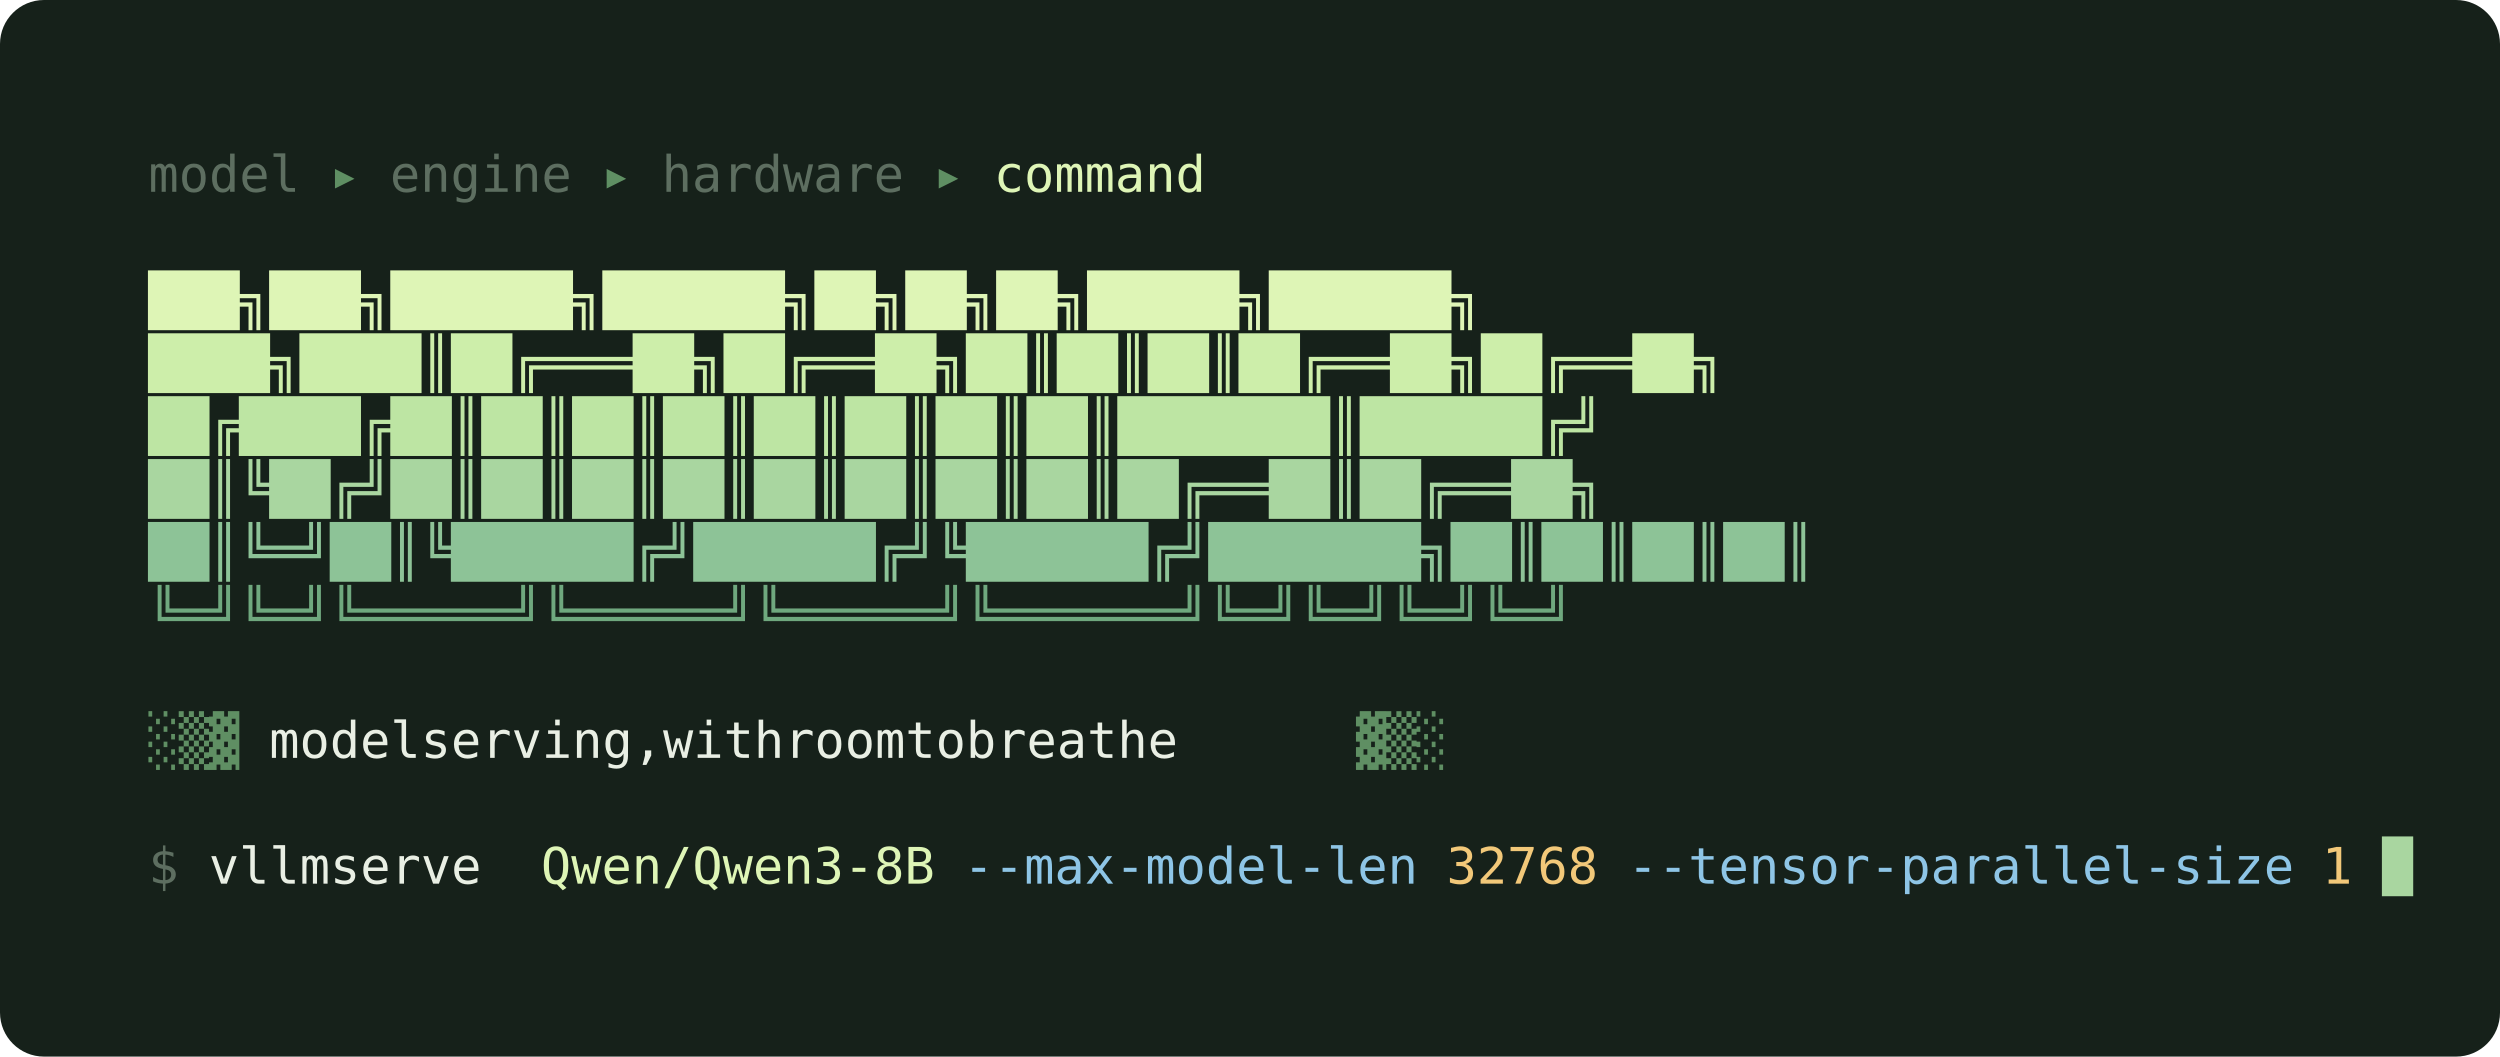
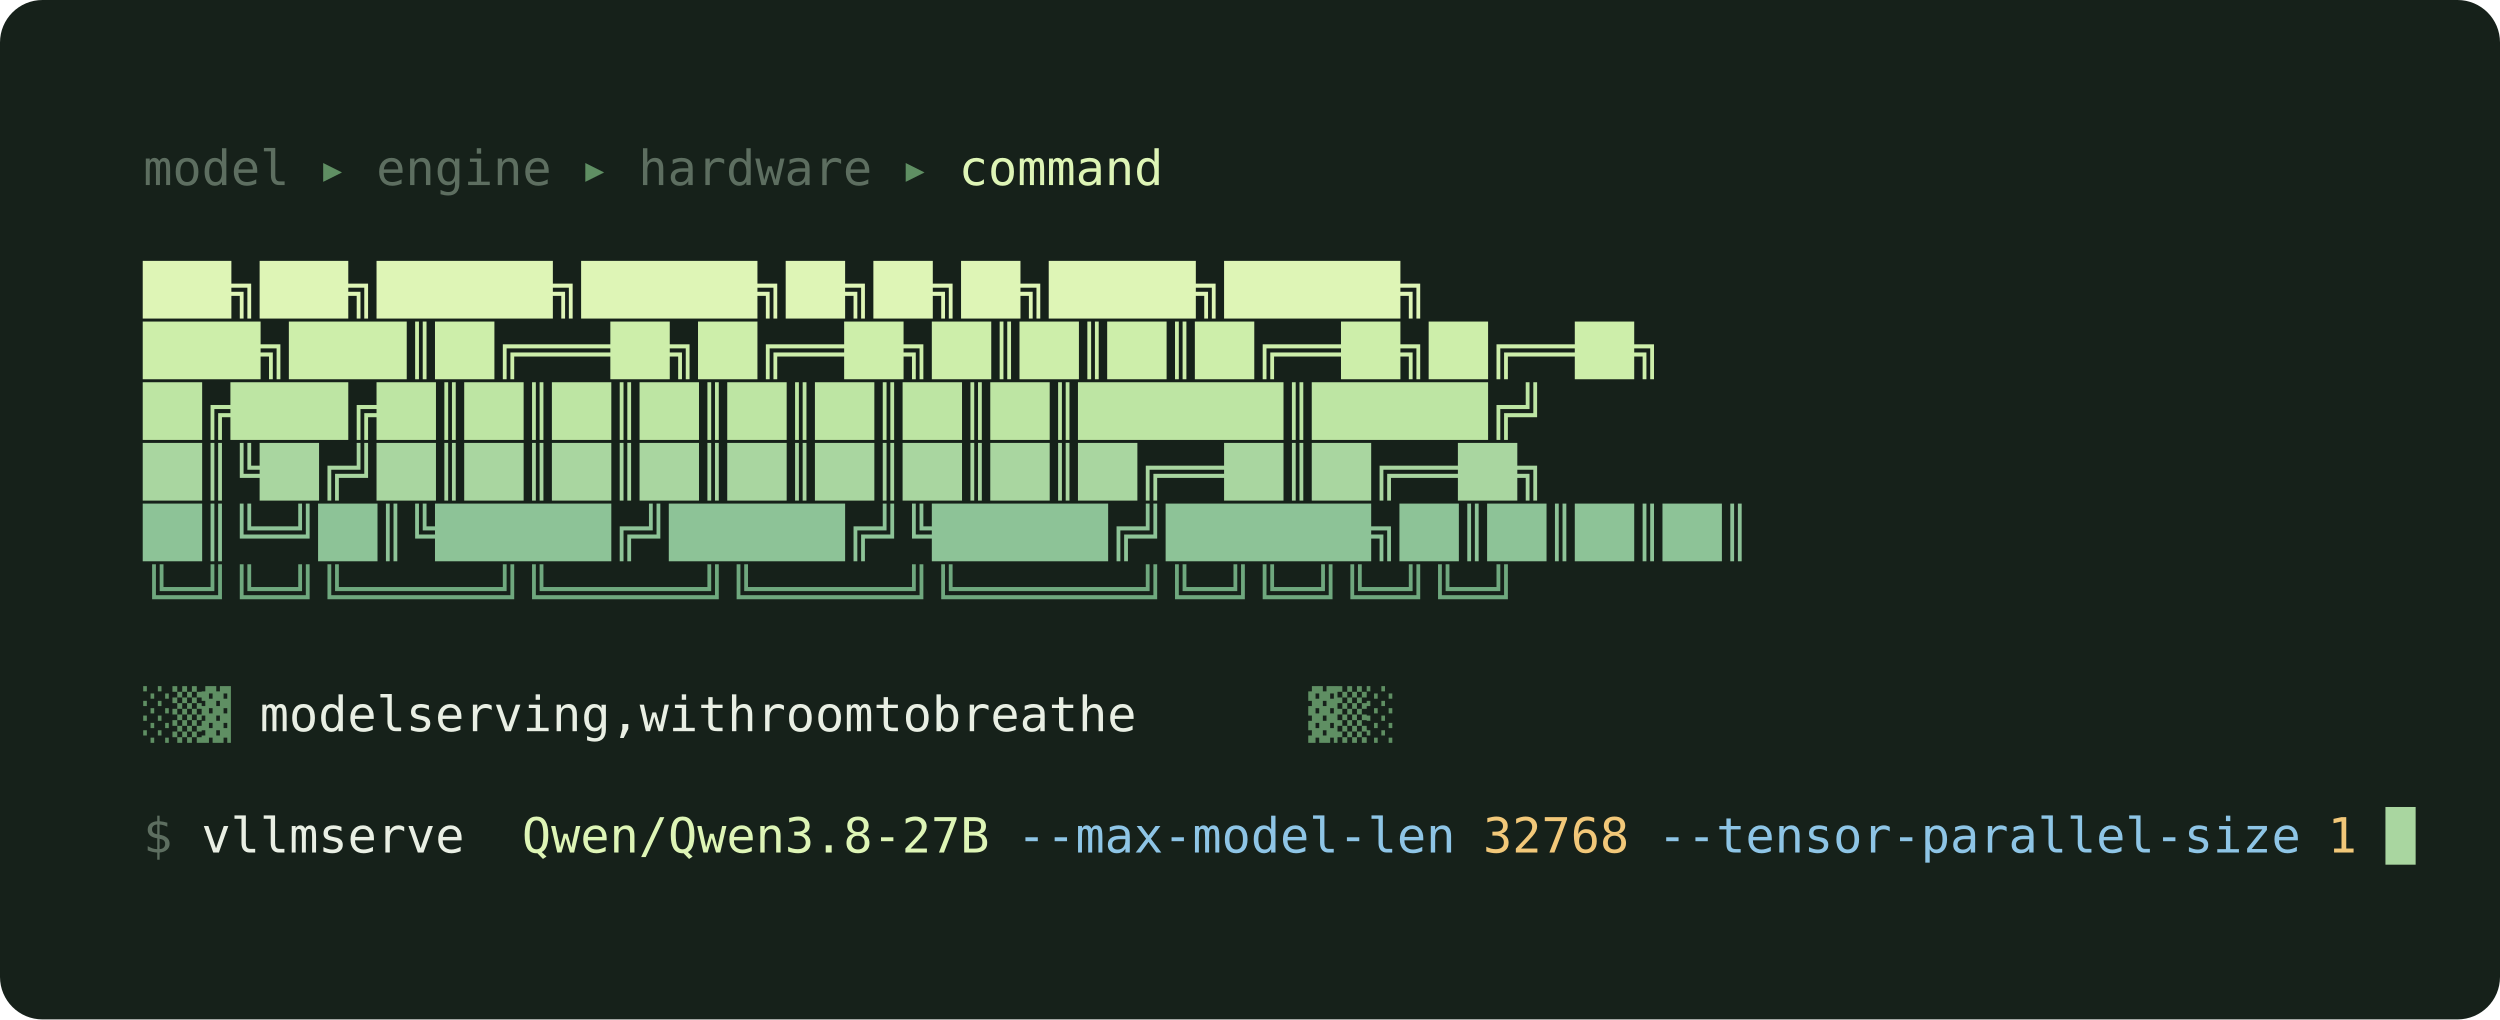
- <svg xmlns="http://www.w3.org/2000/svg" width="795" height="336" viewBox="0 0 795 336" role="img" aria-label="MODULAR — model serving, with room to breathe">
-   <rect width="795" height="336" rx="14" fill="#16211a" />
+ <svg xmlns="http://www.w3.org/2000/svg" width="824" height="336" viewBox="0 0 824 336" role="img" aria-label="MODULAR — model serving, with room to breathe">
+   <rect width="824" height="336" rx="14" fill="#16211a" />
  <g font-family="ui-monospace,SFMono-Regular,Menlo,Consolas,'DejaVu Sans Mono',monospace" font-size="16" xml:space="preserve">
    <text x="47.2 56.8 66.4 76.0 85.6" y="61" fill="#5d6e60">model</text>
    <text x="104.8" y="61" fill="#5f8f63">▸</text>
    <text x="124.0 133.6 143.2 152.8 162.4 172.0" y="61" fill="#5d6e60">engine</text>
    <text x="191.2" y="61" fill="#5f8f63">▸</text>
    <text x="210.4 220.0 229.6 239.2 248.8 258.4 268.0 277.6" y="61" fill="#5d6e60">hardware</text>
    <text x="296.8" y="61" fill="#5f8f63">▸</text>
    <text x="316.0 325.6 335.2 344.8 354.4 364.0 373.6" y="61" fill="#def5b6">command</text>
    <text x="47.2 56.8 66.4 76.0 114.4 124.0 133.6 143.2 162.4 172.0 181.6 191.2 200.8 210.4 220.0 239.2 248.8 258.4 268.0 277.6 287.2 296.8 316.0 325.6 335.2 373.6 383.2 392.8 402.4 412.0 421.6 488.8 498.4 508.0 517.6 527.2 536.8 556.0 565.6 575.2 584.8 594.4 604.0 613.6" y="101" fill="#def5b6">███╗███╗██████╗██████╗██╗██╗██╗█████╗██████╗</text>
    <text x="47.2 56.8 66.4 76.0 85.6 104.8 114.4 124.0 133.6 143.2 152.8 162.4 172.0 181.6 191.2 200.8 210.4 220.0 229.6 239.2 248.8 258.4 268.0 277.6 287.2 296.8 306.4 316.0 325.6 335.2 373.6 383.2 392.8 402.4 412.0 421.6 479.2 488.8 498.4 508.0 517.6 527.2 536.8 546.4 556.0 565.6 575.2 584.8 594.4 604.0 613.6 623.2" y="121" fill="#cdeeaa">████╗████║██╔═══██╗██╔══██╗██║██║██║██╔══██╗██╔══██╗</text>
    <text x="47.2 56.8 66.4 76.0 85.6 95.2 104.8 114.4 124.0 133.6 143.2 152.8 162.4 172.0 210.4 220.0 229.6 239.2 248.8 258.4 287.2 296.8 306.4 316.0 325.6 335.2 373.6 383.2 392.8 402.4 412.0 421.6 479.2 488.8 498.4 508.0 517.6 527.2 536.8 546.4 556.0 565.6 575.2 584.8 594.4 604.0 613.6 623.2" y="141" fill="#bde5a3">██╔████╔██║██║██║██║██║██║██║██║███████║██████╔╝</text>
    <text x="47.2 56.8 66.4 76.0 85.6 95.2 104.8 114.4 124.0 133.6 143.2 152.8 162.4 172.0 210.4 220.0 229.6 239.2 248.8 258.4 287.2 296.8 306.4 316.0 325.6 335.2 373.6 383.2 392.8 402.4 412.0 421.6 479.2 488.8 498.4 508.0 517.6 527.2 536.8 546.4 556.0 565.6 575.2 584.8 594.4 604.0 613.6 623.2" y="161" fill="#a9d6a0">██║╚██╔╝██║██║██║██║██║██║██║██║██╔══██║██╔══██╗</text>
    <text x="47.2 56.8 66.4 85.6 95.2 104.8 124.0 133.6 143.2 152.8 162.4 172.0 181.6 191.2 200.8 210.4 220.0 229.6 239.2 248.8 258.4 268.0 277.6 287.2 296.8 306.4 316.0 325.6 335.2 344.8 354.4 364.0 373.6 383.2 392.8 402.4 412.0 421.6 431.2 440.8 450.4 460.0 469.6 479.2 488.8 498.4 527.2 536.8 546.4 556.0 565.6 575.2 604.0 613.6 623.2" y="181" fill="#8dc397">██║╚═╝██║╚██████╔╝██████╔╝╚██████╔╝███████╗██║██║██║██║</text>
    <text x="47.2 56.8 66.4 124.0 133.6 143.2 162.4 172.0 181.6 191.2 200.8 210.4 220.0 239.2 248.8 258.4 268.0 277.6 287.2 296.8 325.6 335.2 344.8 354.4 364.0 373.6 383.2 402.4 412.0 421.6 431.2 440.8 450.4 460.0 469.6 479.2 488.8 498.4 527.2 536.8 546.4 556.0 565.6 575.2 604.0 613.6 623.2" y="201" fill="#6fa87e">╚═╝╚═╝╚═════╝╚═════╝╚═════╝╚══════╝╚═╝╚═╝╚═╝╚═╝</text>
    <text x="47.2 56.8 66.4" y="241" fill="#5f8f63">░▒▓</text>
    <text x="85.6 95.2 104.8 114.4 124.0 143.2 152.8 162.4 172.0 181.6 191.2 200.8 210.4 229.6 239.2 248.8 258.4 277.6 287.2 296.8 306.4 325.6 335.2 354.4 364.0 373.6 383.2 392.8 402.4 412.0" y="241" fill="#e9efe4">modelserving,withroomtobreathe</text>
    <text x="431.2 440.8 450.4" y="241" fill="#5f8f63">▓▒░</text>
    <text x="47.2" y="281" fill="#5d6e60">$</text>
    <text x="66.4 76.0 85.6 95.2 114.4 124.0 133.6 143.2 152.8" y="281" fill="#e9efe4">vllmserve</text>
-     <text x="172.0 181.6 191.2 200.8 210.4 220.0 229.6 239.2 248.8 258.4 268.0 277.6 287.2" y="281" fill="#def5b6">Qwen/Qwen3-8B</text>
-     <text x="306.4 316.0 325.6 335.2 344.8 354.4 364.0 373.6 383.2 392.8 402.4 412.0 421.6 431.2 440.8" y="281" fill="#8ec5e6">--max-model-len</text>
-     <text x="460.0 469.6 479.2 488.8 498.4" y="281" fill="#f2c879">32768</text>
-     <text x="517.6 527.2 536.8 546.4 556.0 565.6 575.2 584.8 594.4 604.0 613.6 623.2 632.8 642.4 652.0 661.6 671.2 680.8 690.4 700.0 709.6 719.2" y="281" fill="#8ec5e6">--tensor-parallel-size</text>
-     <text x="738.4" y="281" fill="#f2c879">1</text>
-     <text x="757.6" y="281" fill="#a9d6a0">█</text>
+     <text x="172.0 181.6 191.2 200.8 210.4 220.0 229.6 239.2 248.8 258.4 268.0 277.6 287.2 296.8 306.4 316.0" y="281" fill="#def5b6">Qwen/Qwen3.8-27B</text>
+     <text x="335.2 344.8 354.4 364.0 373.6 383.2 392.8 402.4 412.0 421.6 431.2 440.8 450.4 460.0 469.6" y="281" fill="#8ec5e6">--max-model-len</text>
+     <text x="488.8 498.4 508.0 517.6 527.2" y="281" fill="#f2c879">32768</text>
+     <text x="546.4 556.0 565.6 575.2 584.8 594.4 604.0 613.6 623.2 632.8 642.4 652.0 661.6 671.2 680.8 690.4 700.0 709.6 719.2 728.8 738.4 748.0" y="281" fill="#8ec5e6">--tensor-parallel-size</text>
+     <text x="767.2" y="281" fill="#f2c879">1</text>
+     <text x="786.4" y="281" fill="#a9d6a0">█</text>
  </g>
</svg>
